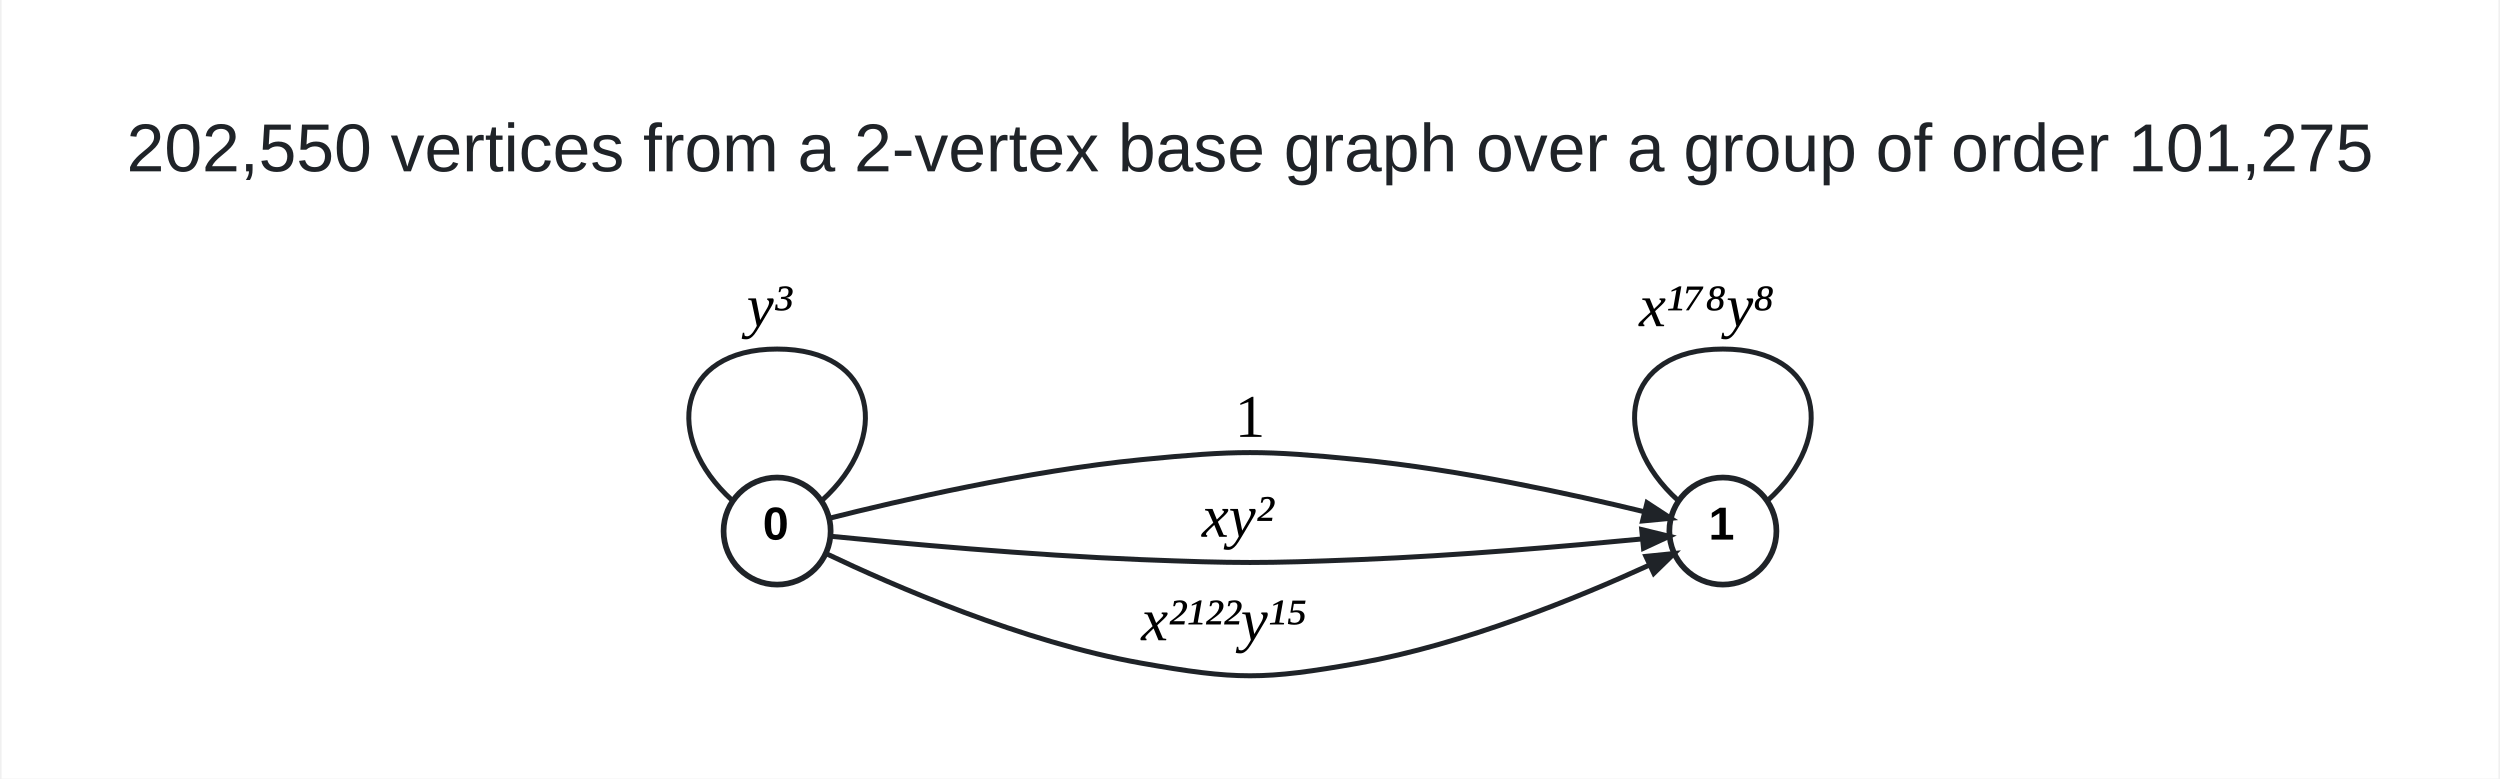
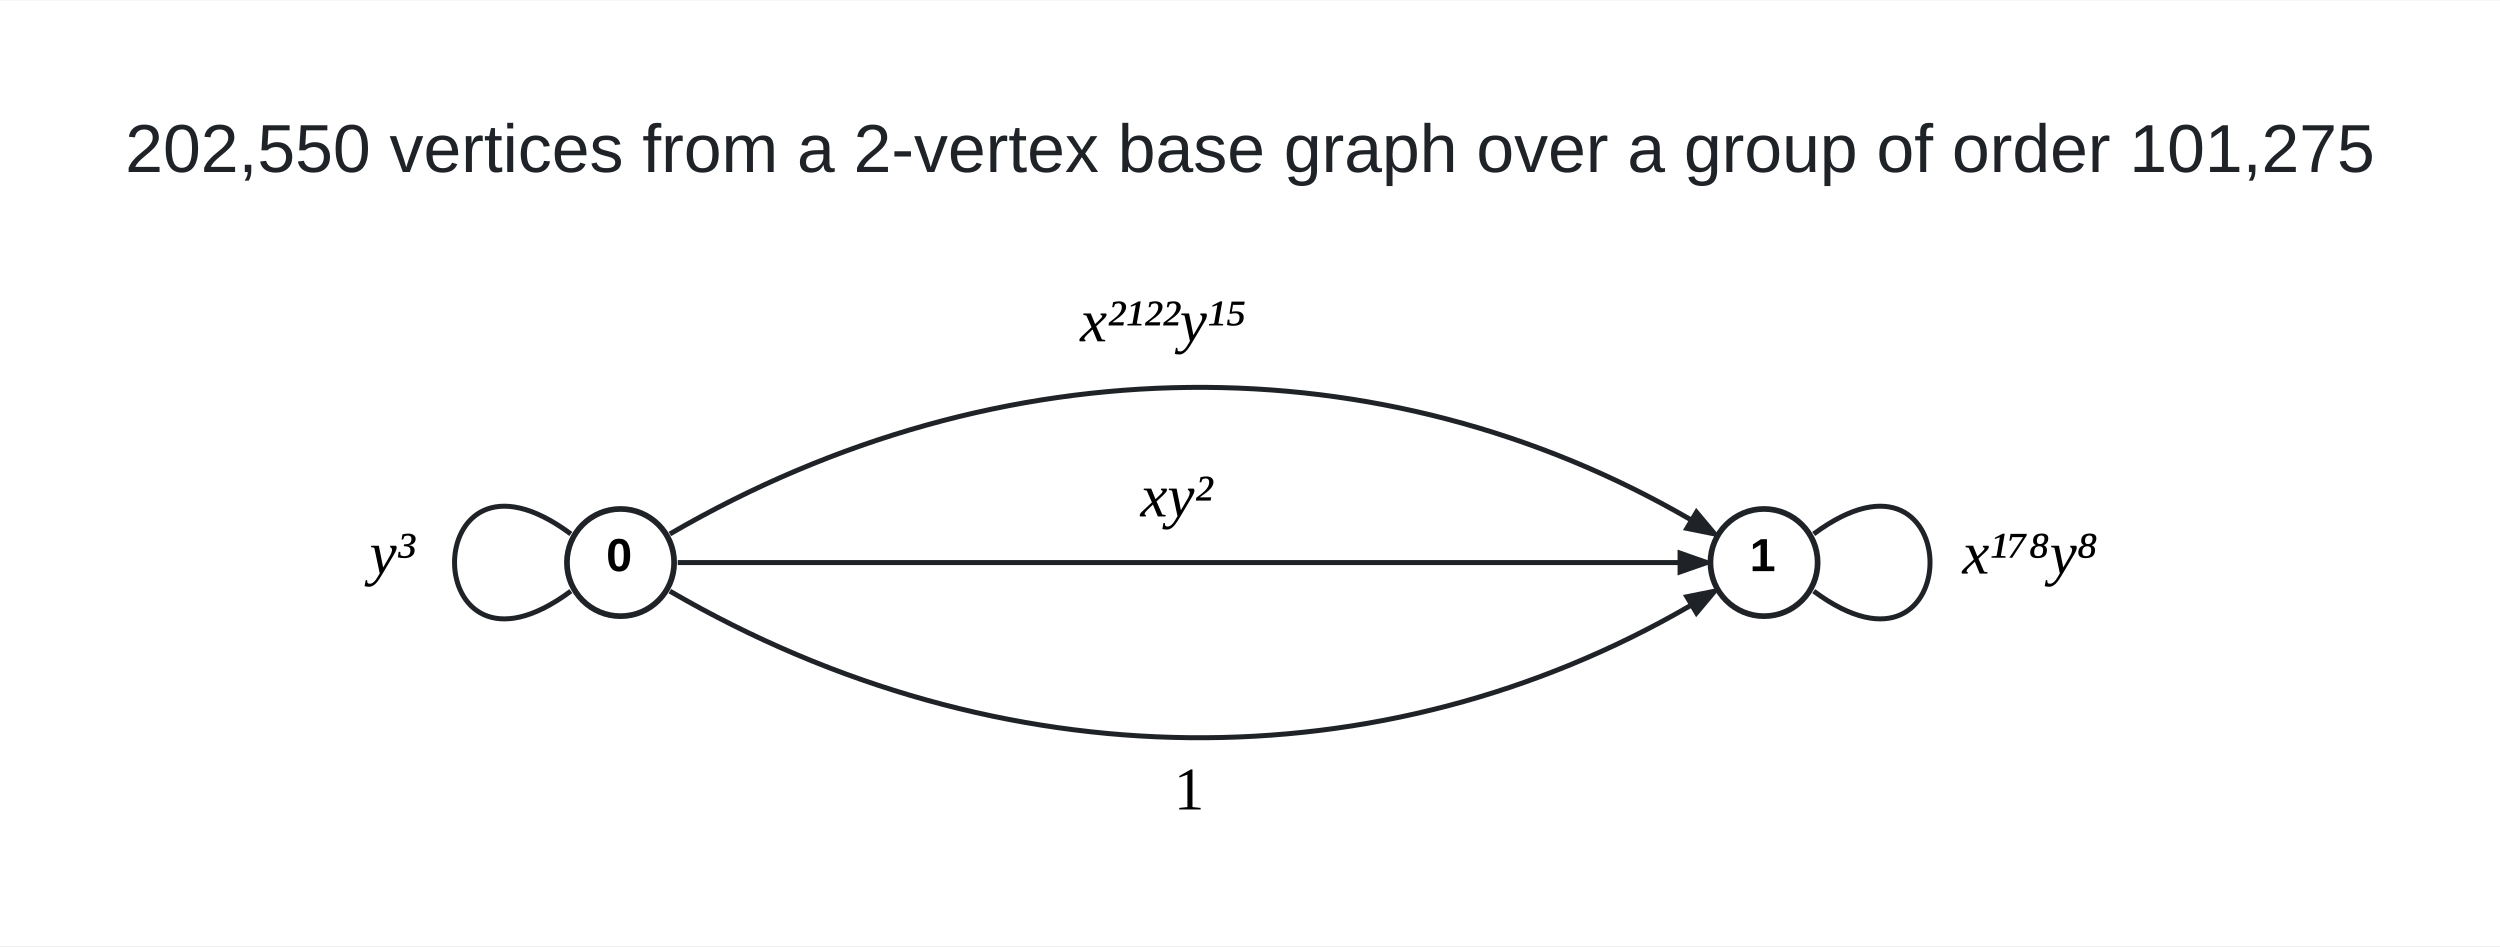
- <svg xmlns="http://www.w3.org/2000/svg" width="700pt" height="218pt" viewBox="0.00 0.00 699.60 218.15">
-   <g id="graph0" class="graph" transform="scale(1 1) rotate(0) translate(28.8 189.35)">
-     <polygon fill="white" stroke="transparent" points="-28.8,28.8 -28.8,-189.35 670.8,-189.35 670.8,28.8 -28.8,28.8" />
-     <text text-anchor="middle" x="321" y="-141.35" font-family="Arial" font-size="19.00" fill="#1f2328">202,550 vertices from a 2-vertex base graph over a group of order 101,275</text>
-     <text text-anchor="middle" x="321" y="-120.35" font-family="Arial" font-size="19.00" fill="#1f2328"> </text>
-     <g id="node1" class="node">
-       <ellipse fill="none" stroke="#1f2328" stroke-width="1.6" cx="188.5" cy="-40.55" rx="15" ry="15" />
-       <text text-anchor="start" x="184.5" y="-38.15" font-family="Arial" font-weight="bold" font-size="13.00">0</text>
+ <svg xmlns="http://www.w3.org/2000/svg" width="700pt" height="265pt" viewBox="0.00 0.00 699.60 264.60">
+   <g id="graph0" class="graph" transform="scale(1 1) rotate(0) translate(95.45 235.8)">
+     <polygon fill="white" stroke="transparent" points="-95.45,28.8 -95.45,-235.8 604.15,-235.8 604.15,28.8 -95.45,28.8" />
+     <text text-anchor="middle" x="254.35" y="-187.8" font-family="Arial" font-size="19.00" fill="#1f2328">202,550 vertices from a 2-vertex base graph over a group of order 101,275</text>
+     <text text-anchor="middle" x="254.35" y="-166.8" font-family="Arial" font-size="19.00" fill="#1f2328"> </text>
+     <g id="edge1" class="edge">
+       <path fill="none" stroke="#1f2328" stroke-width="1.4" d="M92,-70.5C184.9,-16.5 291.5,-16.5 377.5,-66.4" />
+       <polygon fill="#1f2328" stroke="#1f2328" stroke-width="1.4" points="376.61,-68.93 384.4,-70.5 379.29,-64.41 376.61,-68.93" />
+     </g>
+     <g id="edge2" class="edge">
+       <path fill="none" stroke="#1f2328" stroke-width="1.4" d="M94.2,-78.5C184.9,-78.5 291.5,-78.5 374.2,-78.5" />
+       <polygon fill="#1f2328" stroke="#1f2328" stroke-width="1.4" points="374.7,-81.13 382.2,-78.5 374.7,-75.88 374.7,-81.13" />
+     </g>
+     <g id="edge3" class="edge">
+       <path fill="none" stroke="#1f2328" stroke-width="1.4" d="M92,-86.5C184.9,-140.5 291.5,-140.5 377.5,-90.6" />
+       <polygon fill="#1f2328" stroke="#1f2328" stroke-width="1.4" points="379.29,-92.59 384.4,-86.5 376.61,-88.07 379.29,-92.59" />
    </g>
    <g id="edge4" class="edge">
-       <path fill="none" stroke="#1f2328" stroke-width="1.4" d="M175.99,-49.08C156.23,-66.9 160.4,-91.55 188.5,-91.55 216.6,-91.55 220.77,-66.9 201.01,-49.08" />
-       <text text-anchor="start" x="180" y="-97.95" font-family="Times New Roman" font-style="italic" font-size="17.00">y³</text>
+       <path fill="none" stroke="#1f2328" stroke-width="1.4" d="M64.3,-70.5C20.9,-38.3 20.9,-118.7 64.3,-86.5" />
+     </g>
+     <g id="edge5" class="edge">
+       <path fill="none" stroke="#1f2328" stroke-width="1.4" d="M412.1,-86.5C455.5,-118.7 455.5,-38.3 412.1,-70.5" />
+     </g>
+     <g id="node1" class="node">
+       <ellipse fill="white" stroke="#1f2328" stroke-width="1.6" cx="78.2" cy="-78.5" rx="15" ry="15" />
+       <text text-anchor="start" x="74.2" y="-76.1" font-family="Arial" font-weight="bold" font-size="13.00">0</text>
    </g>
    <g id="node2" class="node">
-       <ellipse fill="none" stroke="#1f2328" stroke-width="1.6" cx="453.5" cy="-40.55" rx="15" ry="15" />
-       <text text-anchor="start" x="449.5" y="-38.15" font-family="Arial" font-weight="bold" font-size="13.00">1</text>
+       <ellipse fill="white" stroke="#1f2328" stroke-width="1.6" cx="398.2" cy="-78.5" rx="15" ry="15" />
+       <text text-anchor="start" x="394.2" y="-76.1" font-family="Arial" font-weight="bold" font-size="13.00">1</text>
    </g>
-     <g id="edge1" class="edge">
-       <path fill="none" stroke="#1f2328" stroke-width="1.4" d="M203.1,-44.13C222.37,-48.99 258.83,-57.45 290.5,-60.55 317.48,-63.2 324.52,-63.2 351.5,-60.55 379.46,-57.81 411.15,-50.9 431.45,-45.97" />
-       <polygon fill="#1f2328" stroke="#1f2328" stroke-width="1.4" points="432.25,-48.48 438.9,-44.13 430.99,-43.38 432.25,-48.48" />
-       <text text-anchor="middle" x="321" y="-66.95" font-family="Times New Roman" font-size="17.00">1</text>
+     <g id="node3" class="node">
+       <text text-anchor="middle" x="237.3" y="-9.4" font-family="Times New Roman" font-size="17.00">1</text>
    </g>
-     <g id="edge2" class="edge">
-       <path fill="none" stroke="#1f2328" stroke-width="1.4" d="M203.53,-39.09C223.02,-37.14 259.39,-33.78 290.5,-32.55 317.59,-31.48 324.41,-31.48 351.5,-32.55 378.96,-33.64 410.53,-36.38 430.96,-38.35" />
-       <polygon fill="#1f2328" stroke="#1f2328" stroke-width="1.4" points="430.75,-40.97 438.47,-39.09 431.26,-35.74 430.75,-40.97" />
-       <text text-anchor="start" x="307.5" y="-38.95" font-family="Times New Roman" font-style="italic" font-size="17.00">xy²</text>
+     <g id="node4" class="node">
+       <text text-anchor="start" x="223.7" y="-91.4" font-family="Times New Roman" font-style="italic" font-size="17.00">xy²</text>
    </g>
-     <g id="edge3" class="edge">
-       <path fill="none" stroke="#1f2328" stroke-width="1.4" d="M202.17,-34.26C220.92,-25.33 257.4,-9.42 290.5,-3.55 317.19,1.18 324.81,1.18 351.5,-3.55 380.85,-8.76 412.86,-21.86 432.81,-30.98" />
-       <polygon fill="#1f2328" stroke="#1f2328" stroke-width="1.4" points="431.93,-33.46 439.83,-34.26 434.15,-28.71 431.93,-33.46" />
-       <text text-anchor="start" x="290.5" y="-9.95" font-family="Times New Roman" font-style="italic" font-size="17.00">x²¹²²y¹⁵</text>
+     <g id="node5" class="node">
+       <text text-anchor="start" x="206.8" y="-140.4" font-family="Times New Roman" font-style="italic" font-size="17.00">x²¹²²y¹⁵</text>
    </g>
-     <g id="edge5" class="edge">
-       <path fill="none" stroke="#1f2328" stroke-width="1.4" d="M440.99,-49.08C421.23,-66.9 425.4,-91.55 453.5,-91.55 481.6,-91.55 485.77,-66.9 466.01,-49.08" />
-       <text text-anchor="start" x="430" y="-97.95" font-family="Times New Roman" font-style="italic" font-size="17.00">x¹⁷⁸y⁸</text>
+     <g id="node8" class="node">
+       <text text-anchor="start" x="8" y="-75.4" font-family="Times New Roman" font-style="italic" font-size="17.00">y³</text>
+     </g>
+     <g id="node11" class="node">
+       <text text-anchor="start" x="453.7" y="-75.4" font-family="Times New Roman" font-style="italic" font-size="17.00">x¹⁷⁸y⁸</text>
    </g>
  </g>
</svg>
